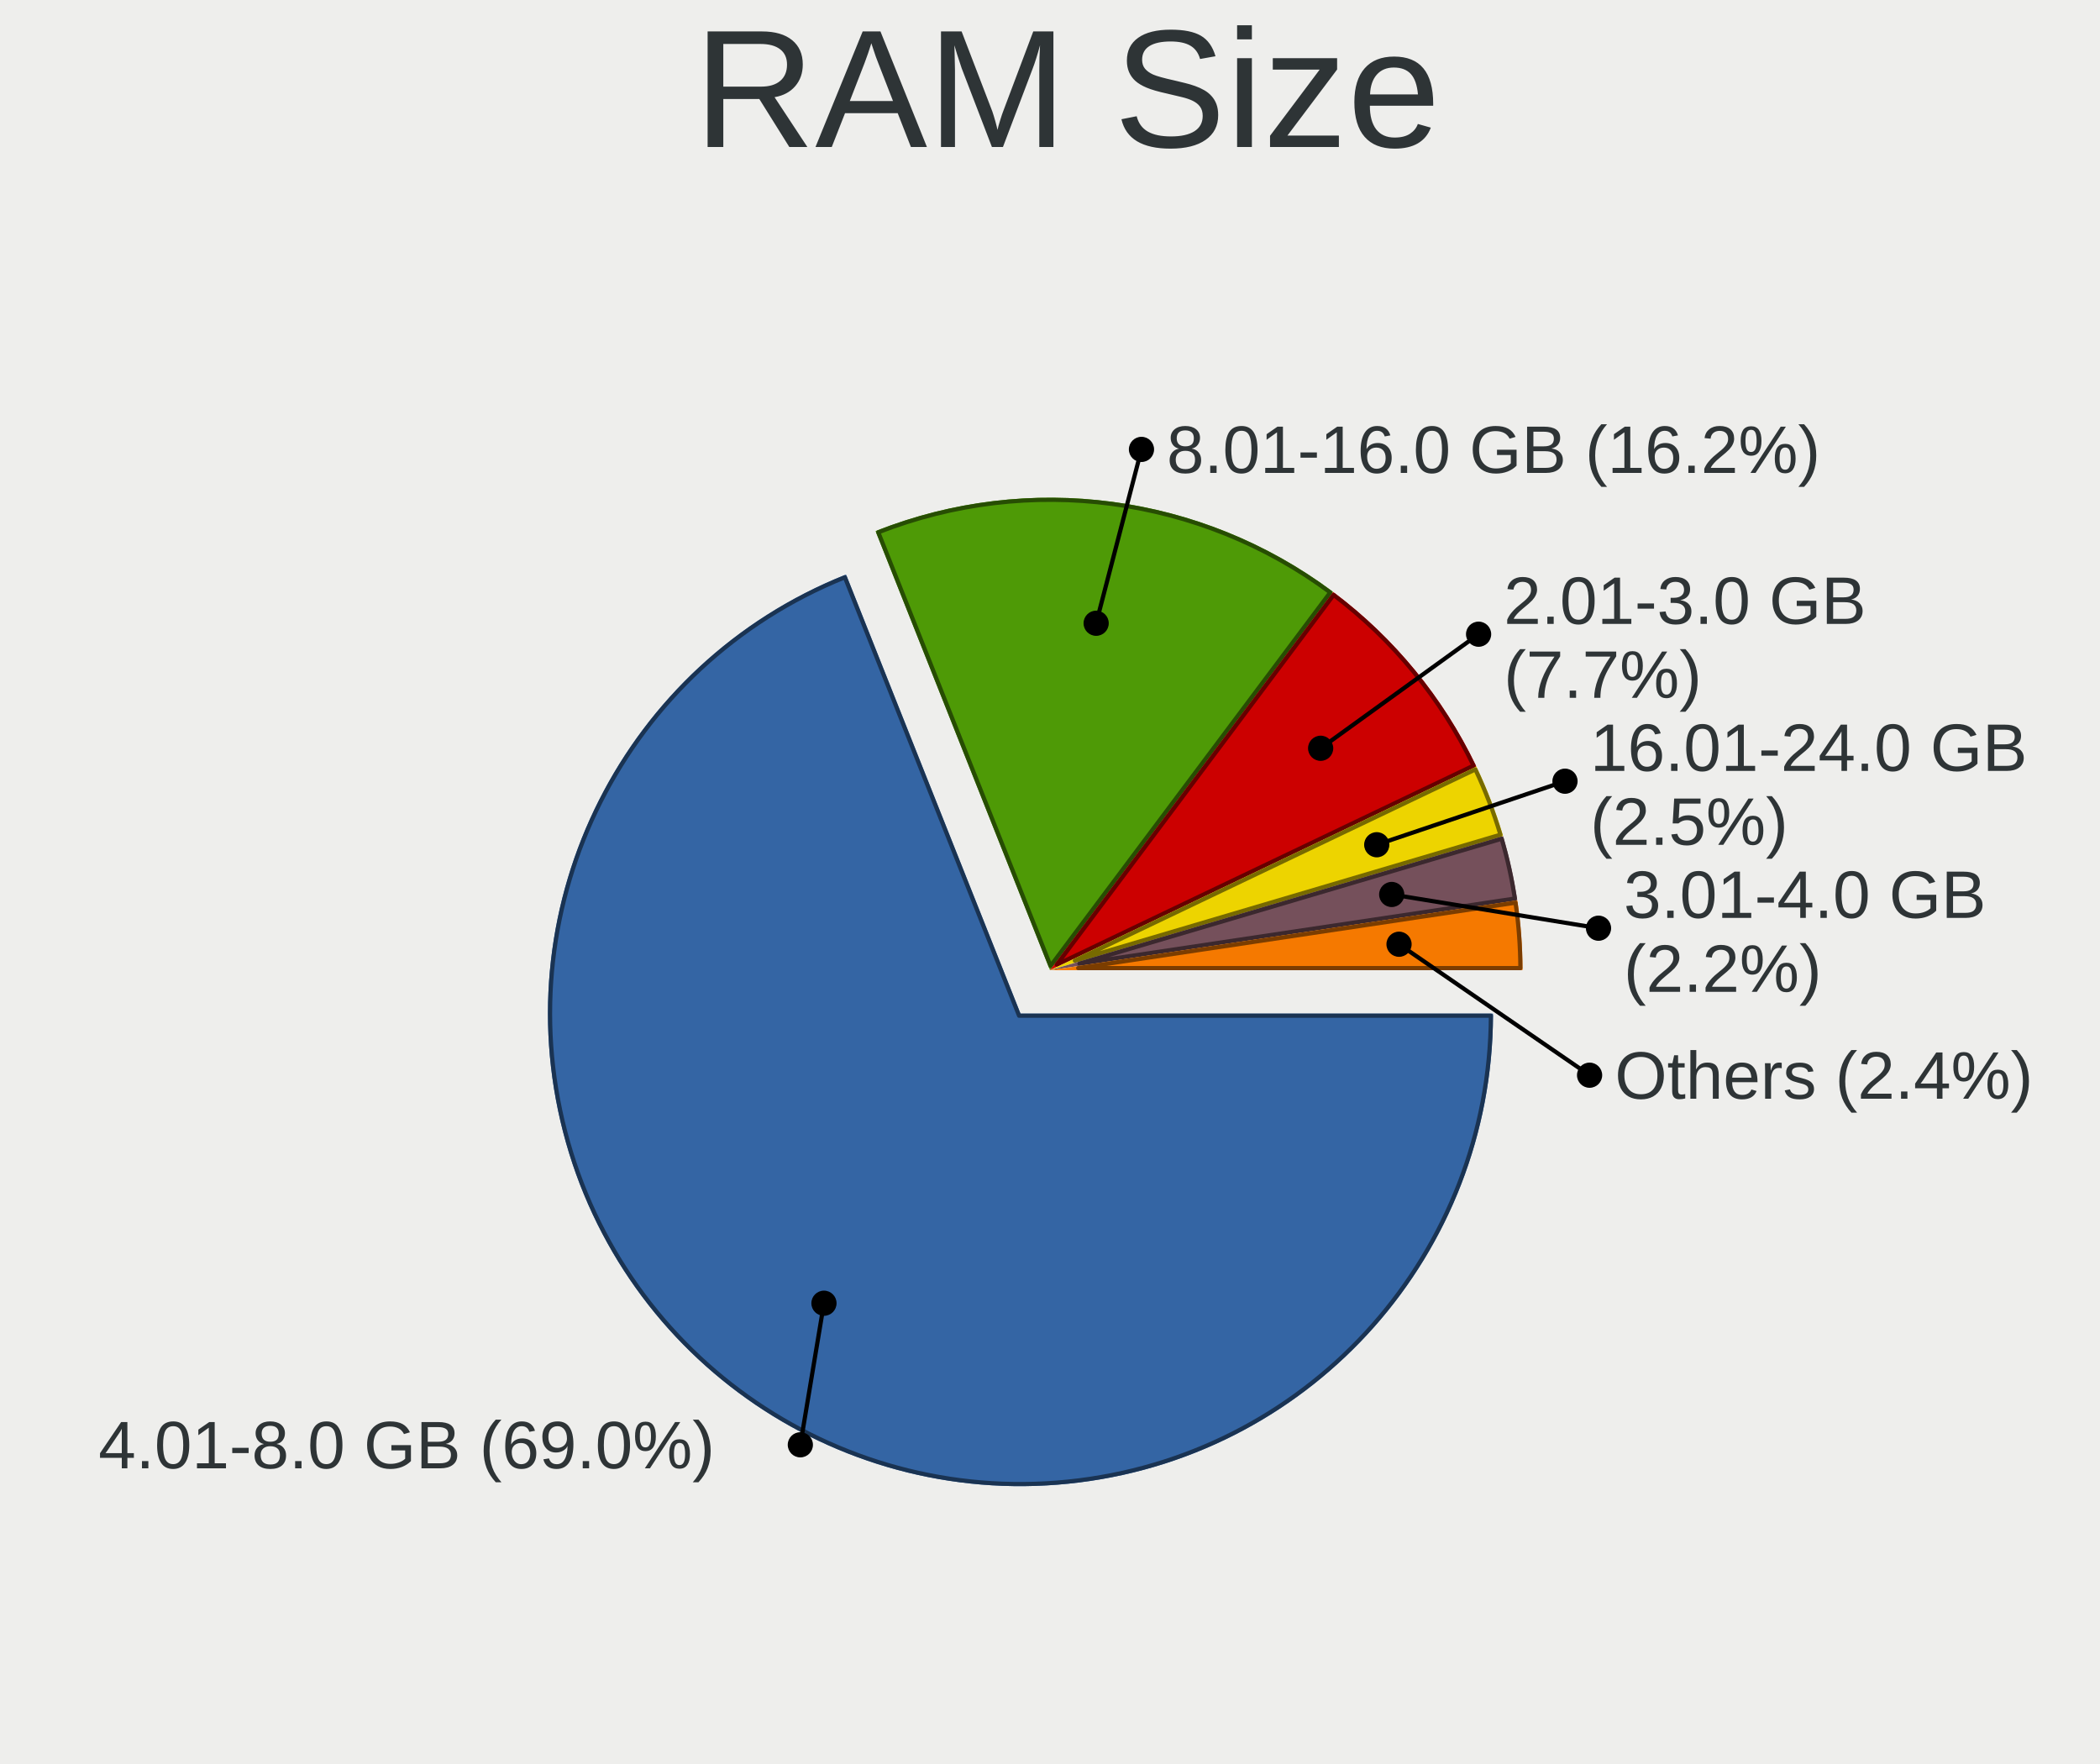
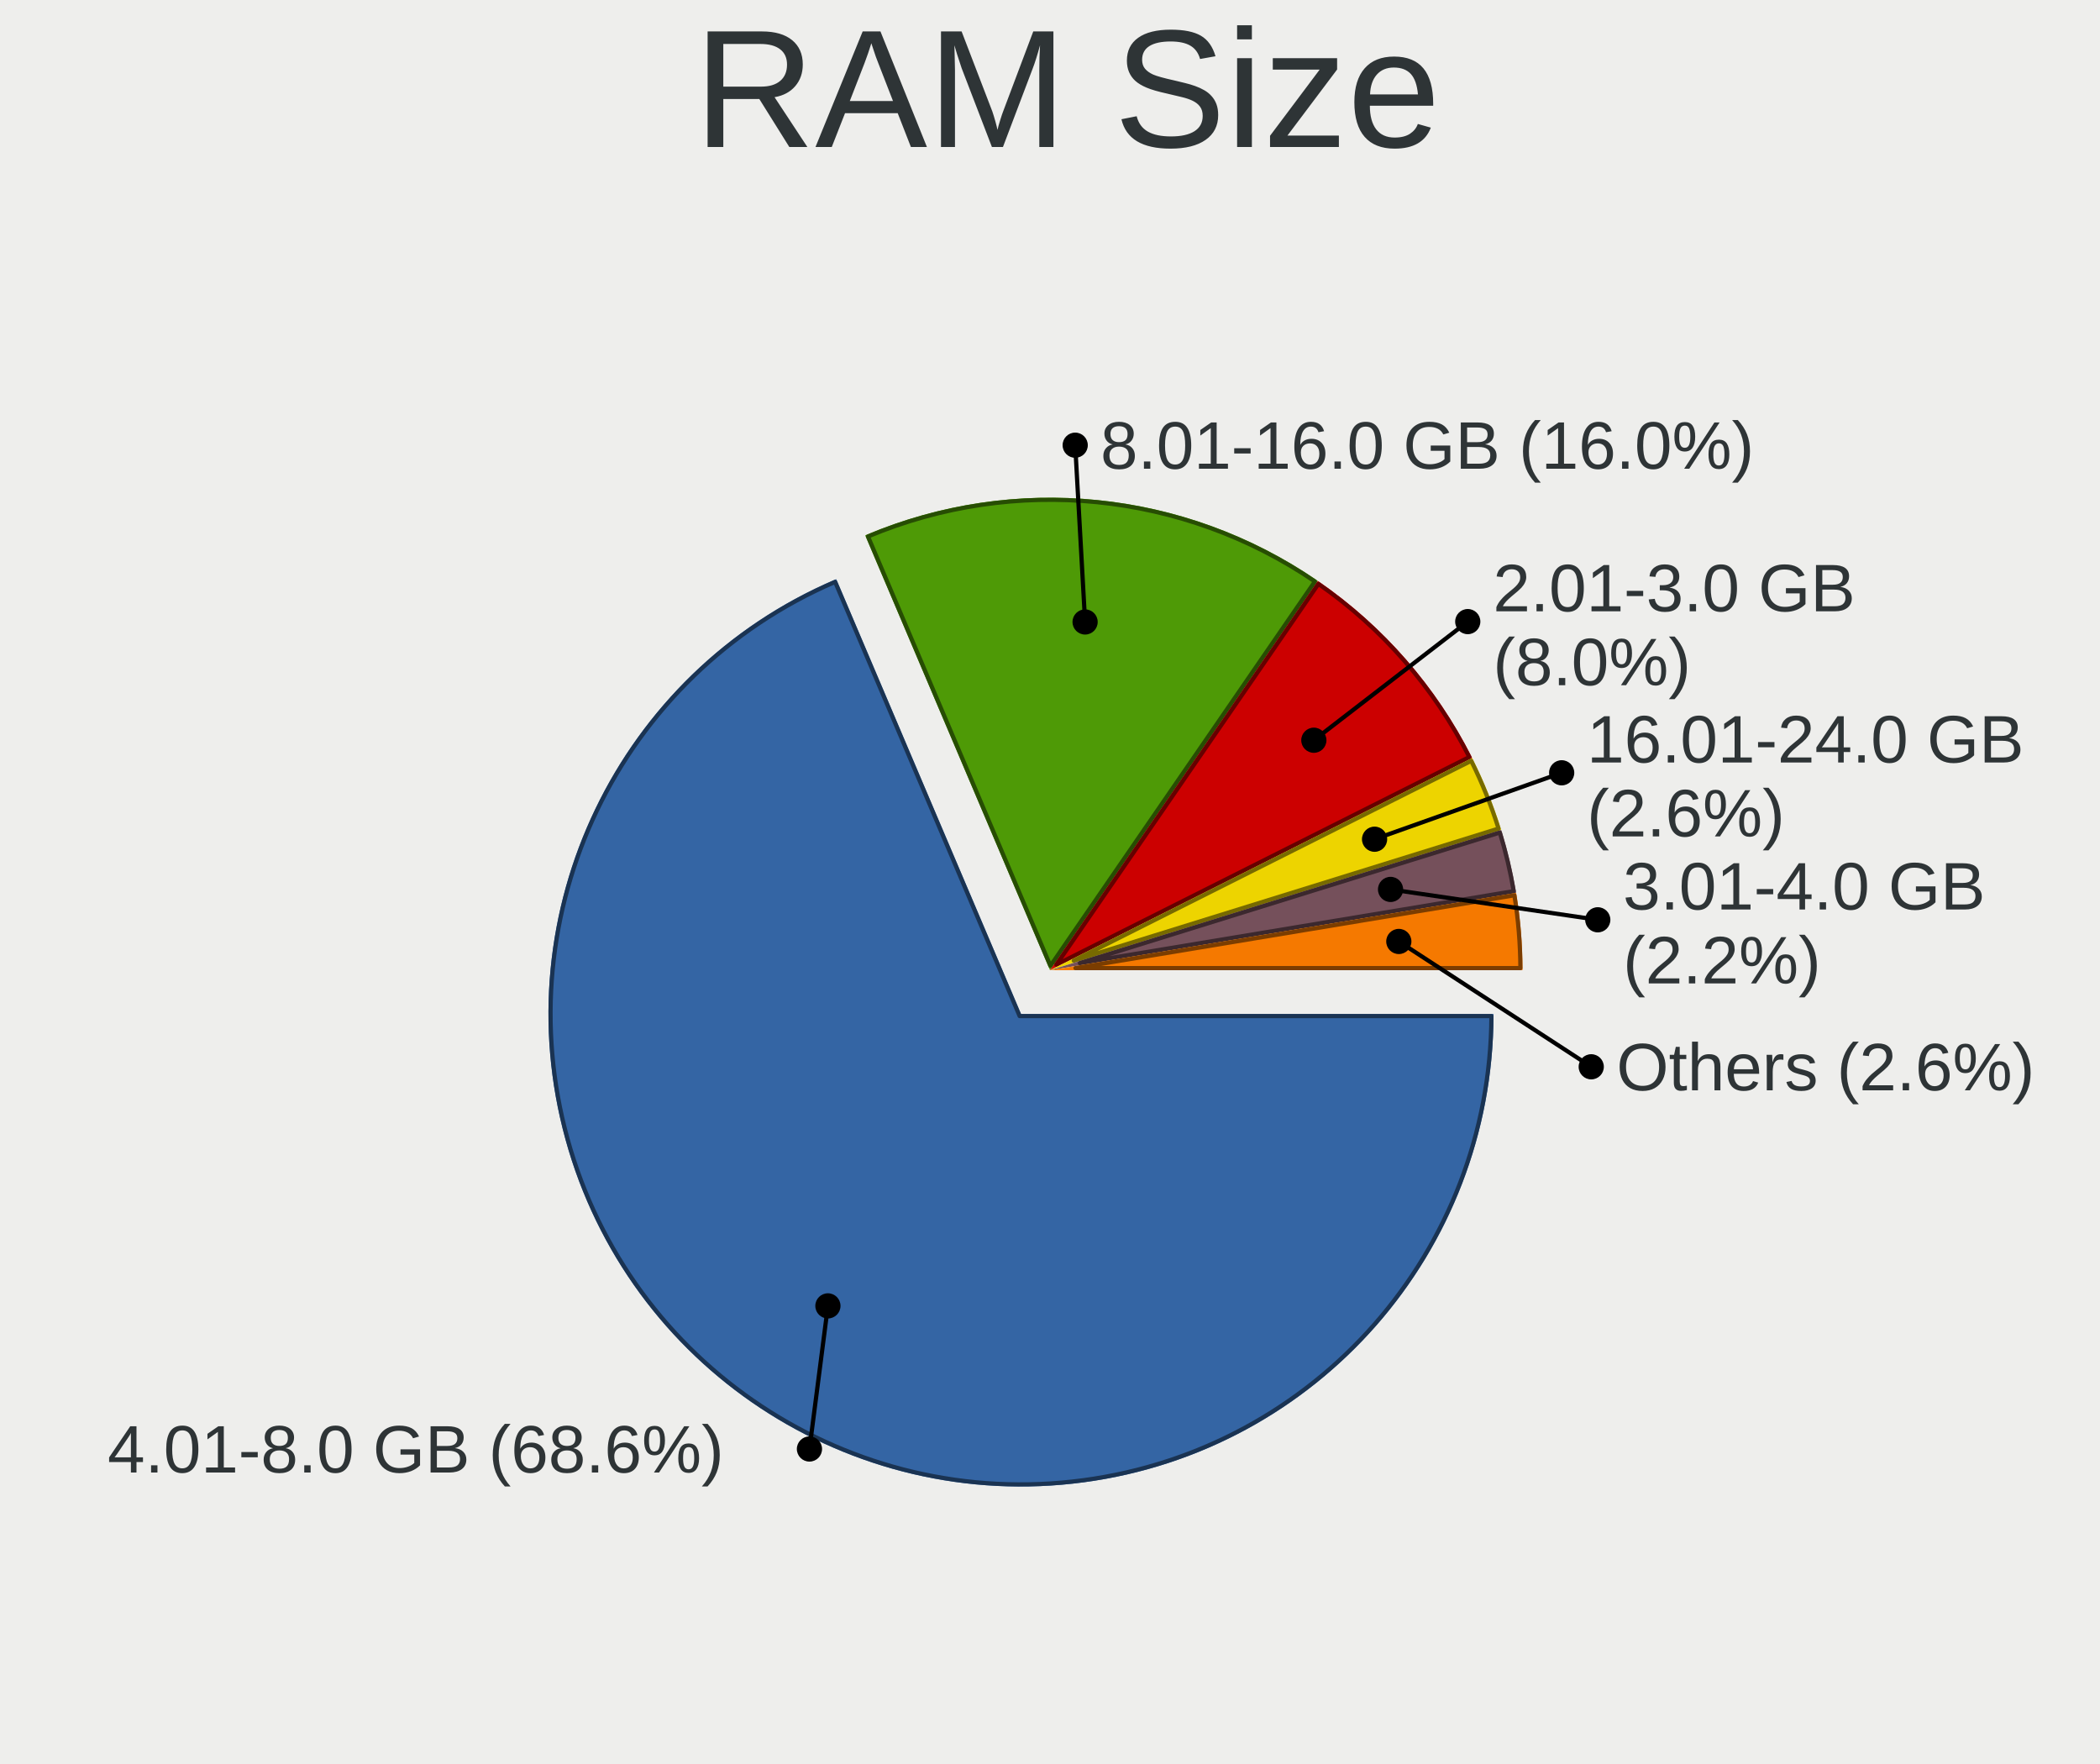
<svg xmlns="http://www.w3.org/2000/svg" width="500" height="420" version="1.0" id="ezcGraph">
  <defs />
  <g id="ezcGraphChart" color-rendering="optimizeQuality" shape-rendering="geometricPrecision" text-rendering="optimizeLegibility">
    <path d=" M 0,420 L 0,0 L 500,0 L 500,420 L 0,420 z " style="fill: #eeeeec; fill-opacity: 1.00; stroke: none;" id="ezcGraphPolygon_1" />
    <path d=" M 0,42 L 0,0 L 500,0 L 500,42 L 0,42 z " style="fill: #000000; fill-opacity: 0.00; stroke: none;" id="ezcGraphPolygon_2" />
-     <path d="M 242.98,241.34 L 355.48,241.34 A 112.50,112.50 0 1,1 201.44,136.79 z" style="fill: #3465a4; fill-opacity: 1.00; stroke: none; cursor: pointer;" id="ezcGraphCircleSector_4" />
-     <path d="M 242.64,241.84 L 354.98,241.84 A 112.00,112.00 0 1,1 201.16,137.44 z" style="fill: none; stroke: #1a3352; stroke-width: 1; stroke-opacity: 1.00; stroke-linecap: round; stroke-linejoin: round;" id="ezcGraphCircleSector_5" />
-     <path d="M 250.00,231.00 L 208.46,126.45 A 112.50,112.50 0 0,1 317.43,140.95 z" style="fill: #4e9a06; fill-opacity: 1.00; stroke: none; cursor: pointer;" id="ezcGraphCircleSector_6" />
-     <path d="M 250.13,229.99 L 209.11,126.73 A 112.00,112.00 0 0,1 316.73,141.05 z" style="fill: none; stroke: #274d03; stroke-width: 1; stroke-opacity: 1.00; stroke-linecap: round; stroke-linejoin: round;" id="ezcGraphCircleSector_7" />
-     <path d="M 250.00,231.00 L 317.43,140.95 A 112.50,112.50 0 0,1 351.52,182.52 z" style="fill: #cc0000; fill-opacity: 1.00; stroke: none; cursor: pointer;" id="ezcGraphCircleSector_8" />
-     <path d="M 251.62,229.67 L 317.53,141.65 A 112.00,112.00 0 0,1 350.85,182.29 z" style="fill: none; stroke: #660000; stroke-width: 1; stroke-opacity: 1.00; stroke-linecap: round; stroke-linejoin: round;" id="ezcGraphCircleSector_9" />
-     <path d="M 250.00,231.00 L 351.52,182.52 A 112.50,112.50 0 0,1 357.88,199.08 z" style="fill: #edd400; fill-opacity: 1.00; stroke: none; cursor: pointer;" id="ezcGraphCircleSector_10" />
-     <path d="M 255.92,228.73 L 351.28,183.19 A 112.00,112.00 0 0,1 357.25,198.74 z" style="fill: none; stroke: #776a00; stroke-width: 1; stroke-opacity: 1.00; stroke-linecap: round; stroke-linejoin: round;" id="ezcGraphCircleSector_11" />
-     <path d="M 250.00,231.00 L 357.88,199.08 A 112.50,112.50 0 0,1 361.26,214.36 z" style="fill: #75505b; fill-opacity: 1.00; stroke: none; cursor: pointer;" id="ezcGraphCircleSector_12" />
-     <path d="M 257.02,229.44 L 357.54,199.70 A 112.00,112.00 0 0,1 360.69,213.94 z" style="fill: none; stroke: #3b282e; stroke-width: 1; stroke-opacity: 1.00; stroke-linecap: round; stroke-linejoin: round;" id="ezcGraphCircleSector_13" />
-     <path d="M 250.00,231.00 L 361.26,214.36 A 112.50,112.50 0 0,1 362.50,231.00 z" style="fill: #f57900; fill-opacity: 1.00; stroke: none;" id="ezcGraphCircleSector_14" />
-     <path d="M 256.72,230.50 L 360.84,214.92 A 112.00,112.00 0 0,1 362.00,230.50 z" style="fill: none; stroke: #7b3d00; stroke-width: 1; stroke-opacity: 1.00; stroke-linecap: round; stroke-linejoin: round;" id="ezcGraphCircleSector_15" />
-     <path d=" M 196.181,310.294 L 190.558,344" style="fill: none; stroke: #000000; stroke-width: 1; stroke-opacity: 1.00; stroke-linecap: round; stroke-linejoin: round;" id="ezcGraphLine_16" />
-     <ellipse cx="196.181" cy="310.294" rx="3" ry="3" style="fill: #000000; fill-opacity: 1.00; stroke: none;" id="ezcGraphCircle_17" />
-     <ellipse cx="190.558" cy="344" rx="3" ry="3" style="fill: #000000; fill-opacity: 1.00; stroke: none;" id="ezcGraphCircle_18" />
-     <path d=" M 260.989,148.394 L 271.78,107" style="fill: none; stroke: #000000; stroke-width: 1; stroke-opacity: 1.00; stroke-linecap: round; stroke-linejoin: round;" id="ezcGraphLine_20" />
-     <ellipse cx="260.989" cy="148.394" rx="3" ry="3" style="fill: #000000; fill-opacity: 1.00; stroke: none;" id="ezcGraphCircle_21" />
-     <ellipse cx="271.78" cy="107" rx="3" ry="3" style="fill: #000000; fill-opacity: 1.00; stroke: none;" id="ezcGraphCircle_22" />
-     <path d=" M 314.44,178.162 L 352.047,151" style="fill: none; stroke: #000000; stroke-width: 1; stroke-opacity: 1.00; stroke-linecap: round; stroke-linejoin: round;" id="ezcGraphLine_24" />
-     <ellipse cx="314.44" cy="178.162" rx="3" ry="3" style="fill: #000000; fill-opacity: 1.00; stroke: none;" id="ezcGraphCircle_25" />
-     <ellipse cx="352.047" cy="151" rx="3" ry="3" style="fill: #000000; fill-opacity: 1.00; stroke: none;" id="ezcGraphCircle_26" />
-     <path d=" M 327.796,201.13 L 372.619,186" style="fill: none; stroke: #000000; stroke-width: 1; stroke-opacity: 1.00; stroke-linecap: round; stroke-linejoin: round;" id="ezcGraphLine_28" />
-     <ellipse cx="327.796" cy="201.13" rx="3" ry="3" style="fill: #000000; fill-opacity: 1.00; stroke: none;" id="ezcGraphCircle_29" />
-     <ellipse cx="372.619" cy="186" rx="3" ry="3" style="fill: #000000; fill-opacity: 1.00; stroke: none;" id="ezcGraphCircle_30" />
-     <path d=" M 331.359,212.969 L 380.599,221" style="fill: none; stroke: #000000; stroke-width: 1; stroke-opacity: 1.00; stroke-linecap: round; stroke-linejoin: round;" id="ezcGraphLine_32" />
-     <ellipse cx="331.359" cy="212.969" rx="3" ry="3" style="fill: #000000; fill-opacity: 1.00; stroke: none;" id="ezcGraphCircle_33" />
-     <ellipse cx="380.599" cy="221" rx="3" ry="3" style="fill: #000000; fill-opacity: 1.00; stroke: none;" id="ezcGraphCircle_34" />
-     <path d=" M 333.104,224.818 L 378.474,256" style="fill: none; stroke: #000000; stroke-width: 1; stroke-opacity: 1.00; stroke-linecap: round; stroke-linejoin: round;" id="ezcGraphLine_36" />
-     <ellipse cx="333.104" cy="224.818" rx="3" ry="3" style="fill: #000000; fill-opacity: 1.00; stroke: none;" id="ezcGraphCircle_37" />
-     <ellipse cx="378.474" cy="256" rx="3" ry="3" style="fill: #000000; fill-opacity: 1.00; stroke: none;" id="ezcGraphCircle_38" />
+     <path d="M 243.10,241.42 L 355.60,241.42 A 112.50,112.50 0 1,1 199.10,137.89 z" style="fill: #3465a4; fill-opacity: 1.00; stroke: none; cursor: pointer;" id="ezcGraphCircleSector_4" />
+     <path d="M 242.77,241.92 L 355.10,241.92 A 112.00,112.00 0 1,1 198.84,138.54 z" style="fill: none; stroke: #1a3352; stroke-width: 1; stroke-opacity: 1.00; stroke-linecap: round; stroke-linejoin: round;" id="ezcGraphCircleSector_5" />
+     <path d="M 250.00,231.00 L 206.00,127.46 A 112.50,112.50 0 0,1 313.78,138.32 z" style="fill: #4e9a06; fill-opacity: 1.00; stroke: none; cursor: pointer;" id="ezcGraphCircleSector_6" />
+     <path d="M 250.10,229.97 L 206.66,127.73 A 112.00,112.00 0 0,1 313.08,138.45 z" style="fill: none; stroke: #274d03; stroke-width: 1; stroke-opacity: 1.00; stroke-linecap: round; stroke-linejoin: round;" id="ezcGraphCircleSector_7" />
+     <path d="M 250.00,231.00 L 313.78,138.32 A 112.50,112.50 0 0,1 350.52,180.48 z" style="fill: #cc0000; fill-opacity: 1.00; stroke: none; cursor: pointer;" id="ezcGraphCircleSector_8" />
+     <path d="M 251.52,229.68 L 313.91,139.02 A 112.00,112.00 0 0,1 349.85,180.25 z" style="fill: none; stroke: #660000; stroke-width: 1; stroke-opacity: 1.00; stroke-linecap: round; stroke-linejoin: round;" id="ezcGraphCircleSector_9" />
+     <path d="M 250.00,231.00 L 350.52,180.48 A 112.50,112.50 0 0,1 357.43,197.61 z" style="fill: #edd400; fill-opacity: 1.00; stroke: none; cursor: pointer;" id="ezcGraphCircleSector_10" />
+     <path d="M 255.65,228.72 L 350.29,181.15 A 112.00,112.00 0 0,1 356.80,197.28 z" style="fill: none; stroke: #776a00; stroke-width: 1; stroke-opacity: 1.00; stroke-linecap: round; stroke-linejoin: round;" id="ezcGraphCircleSector_11" />
+     <path d="M 250.00,231.00 L 357.43,197.61 A 112.50,112.50 0 0,1 360.98,212.59 z" style="fill: #75505b; fill-opacity: 1.00; stroke: none; cursor: pointer;" id="ezcGraphCircleSector_12" />
+     <path d="M 257.11,229.31 L 357.10,198.23 A 112.00,112.00 0 0,1 360.41,212.18 z" style="fill: none; stroke: #3b282e; stroke-width: 1; stroke-opacity: 1.00; stroke-linecap: round; stroke-linejoin: round;" id="ezcGraphCircleSector_13" />
+     <path d="M 250.00,231.00 L 360.98,212.59 A 112.50,112.50 0 0,1 362.50,231.00 z" style="fill: #f57900; fill-opacity: 1.00; stroke: none;" id="ezcGraphCircleSector_14" />
+     <path d="M 256.07,230.50 L 360.57,213.16 A 112.00,112.00 0 0,1 362.00,230.50 z" style="fill: none; stroke: #7b3d00; stroke-width: 1; stroke-opacity: 1.00; stroke-linecap: round; stroke-linejoin: round;" id="ezcGraphCircleSector_15" />
+     <path d=" M 197.122,310.925 L 192.726,345" style="fill: none; stroke: #000000; stroke-width: 1; stroke-opacity: 1.00; stroke-linecap: round; stroke-linejoin: round;" id="ezcGraphLine_16" />
+     <ellipse cx="197.122" cy="310.925" rx="3" ry="3" style="fill: #000000; fill-opacity: 1.00; stroke: none;" id="ezcGraphCircle_17" />
+     <ellipse cx="192.726" cy="345" rx="3" ry="3" style="fill: #000000; fill-opacity: 1.00; stroke: none;" id="ezcGraphCircle_18" />
+     <path d=" M 258.357,148.087 L 256,106" style="fill: none; stroke: #000000; stroke-width: 1; stroke-opacity: 1.00; stroke-linecap: round; stroke-linejoin: round;" id="ezcGraphLine_20" />
+     <ellipse cx="258.357" cy="148.087" rx="3" ry="3" style="fill: #000000; fill-opacity: 1.00; stroke: none;" id="ezcGraphCircle_21" />
+     <ellipse cx="256" cy="106" rx="3" ry="3" style="fill: #000000; fill-opacity: 1.00; stroke: none;" id="ezcGraphCircle_22" />
+     <path d=" M 312.82,176.245 L 349.467,148" style="fill: none; stroke: #000000; stroke-width: 1; stroke-opacity: 1.00; stroke-linecap: round; stroke-linejoin: round;" id="ezcGraphLine_24" />
+     <ellipse cx="312.82" cy="176.245" rx="3" ry="3" style="fill: #000000; fill-opacity: 1.00; stroke: none;" id="ezcGraphCircle_25" />
+     <ellipse cx="349.467" cy="148" rx="3" ry="3" style="fill: #000000; fill-opacity: 1.00; stroke: none;" id="ezcGraphCircle_26" />
+     <path d=" M 327.278,199.814 L 371.827,184" style="fill: none; stroke: #000000; stroke-width: 1; stroke-opacity: 1.00; stroke-linecap: round; stroke-linejoin: round;" id="ezcGraphLine_28" />
+     <ellipse cx="327.278" cy="199.814" rx="3" ry="3" style="fill: #000000; fill-opacity: 1.00; stroke: none;" id="ezcGraphCircle_29" />
+     <ellipse cx="371.827" cy="184" rx="3" ry="3" style="fill: #000000; fill-opacity: 1.00; stroke: none;" id="ezcGraphCircle_30" />
+     <path d=" M 331.084,211.768 L 380.423,219" style="fill: none; stroke: #000000; stroke-width: 1; stroke-opacity: 1.00; stroke-linecap: round; stroke-linejoin: round;" id="ezcGraphLine_32" />
+     <ellipse cx="331.084" cy="211.768" rx="3" ry="3" style="fill: #000000; fill-opacity: 1.00; stroke: none;" id="ezcGraphCircle_33" />
+     <ellipse cx="380.423" cy="219" rx="3" ry="3" style="fill: #000000; fill-opacity: 1.00; stroke: none;" id="ezcGraphCircle_34" />
+     <path d=" M 333.052,224.158 L 378.866,254" style="fill: none; stroke: #000000; stroke-width: 1; stroke-opacity: 1.00; stroke-linecap: round; stroke-linejoin: round;" id="ezcGraphLine_36" />
+     <ellipse cx="333.052" cy="224.158" rx="3" ry="3" style="fill: #000000; fill-opacity: 1.00; stroke: none;" id="ezcGraphCircle_37" />
+     <ellipse cx="378.866" cy="254" rx="3" ry="3" style="fill: #000000; fill-opacity: 1.00; stroke: none;" id="ezcGraphCircle_38" />
    <g id="ezcGraphTextBox_3">
      <path d=" M 164.7,42 L 164.7,0.5 L 335.8,0.5 L 335.8,42 L 164.7,42 z " style="fill: #ffffff; fill-opacity: 0.00; stroke: none;" id="ezcGraphPolygon_40" />
      <text id="ezcGraphTextBox_3_text" x="165.2" text-length="169.6px" y="35" style="font-size: 40px; font-family: 'Arial'; fill: #2e3436; fill-opacity: 1.00; stroke: none;">RAM Size</text>
    </g>
    <g id="ezcGraphTextBox_19" style=" cursor: pointer;">
-       <path d=" M 22.938,353 L 22.938,335.5 L 185.558,335.5 L 185.558,353 L 22.938,353 z " style="fill: #ffffff; fill-opacity: 0.00; stroke: none;" id="ezcGraphPolygon_41" />
-       <text id="ezcGraphTextBox_19_text" x="23.438" text-length="161.12px" y="349.6" style="font-size: 16px; font-family: 'Arial'; fill: #2e3436; fill-opacity: 1.00; stroke: none;">4.01-8.0 GB (69.0%)</text>
+       <path d=" M 25.106,354 L 25.106,336.5 L 187.726,336.5 L 187.726,354 L 25.106,354 z " style="fill: #ffffff; fill-opacity: 0.00; stroke: none;" id="ezcGraphPolygon_41" />
+       <text id="ezcGraphTextBox_19_text" x="25.606" text-length="161.12px" y="350.6" style="font-size: 16px; font-family: 'Arial'; fill: #2e3436; fill-opacity: 1.00; stroke: none;">4.01-8.0 GB (68.6%)</text>
    </g>
    <g id="ezcGraphTextBox_23" style=" cursor: pointer;">
-       <path d=" M 277.28,116 L 277.28,98.5 L 448.38,98.5 L 448.38,116 L 277.28,116 z " style="fill: #ffffff; fill-opacity: 0.00; stroke: none;" id="ezcGraphPolygon_42" />
-       <text id="ezcGraphTextBox_23_text" x="277.78" text-length="169.6px" y="112.6" style="font-size: 16px; font-family: 'Arial'; fill: #2e3436; fill-opacity: 1.00; stroke: none;">8.01-16.0 GB (16.2%)</text>
+       <path d=" M 261.5,115 L 261.5,97.5 L 432.6,97.5 L 432.6,115 L 261.5,115 z " style="fill: #ffffff; fill-opacity: 0.00; stroke: none;" id="ezcGraphPolygon_42" />
+       <text id="ezcGraphTextBox_23_text" x="262" text-length="169.6px" y="111.6" style="font-size: 16px; font-family: 'Arial'; fill: #2e3436; fill-opacity: 1.00; stroke: none;">8.01-16.0 GB (16.0%)</text>
    </g>
    <g id="ezcGraphTextBox_27" style=" cursor: pointer;">
-       <path d=" M 357.547,168.05 L 357.547,134.45 L 452.327,134.45 L 452.327,168.05 L 357.547,168.05 z " style="fill: #ffffff; fill-opacity: 0.00; stroke: none;" id="ezcGraphPolygon_43" />
-       <text id="ezcGraphTextBox_27_text" x="358.047" text-length="93.28px" y="148.55" style="font-size: 16px; font-family: 'Arial'; fill: #2e3436; fill-opacity: 1.00; stroke: none;">2.01-3.0 GB</text>
-       <text id="ezcGraphTextBox_27_text" x="358.047" text-length="50.88px" y="166.15" style="font-size: 16px; font-family: 'Arial'; fill: #2e3436; fill-opacity: 1.00; stroke: none;">(7.7%)</text>
+       <path d=" M 354.967,165.05 L 354.967,131.45 L 449.747,131.45 L 449.747,165.05 L 354.967,165.05 z " style="fill: #ffffff; fill-opacity: 0.00; stroke: none;" id="ezcGraphPolygon_43" />
+       <text id="ezcGraphTextBox_27_text" x="355.467" text-length="93.28px" y="145.55" style="font-size: 16px; font-family: 'Arial'; fill: #2e3436; fill-opacity: 1.00; stroke: none;">2.01-3.0 GB</text>
+       <text id="ezcGraphTextBox_27_text" x="355.467" text-length="50.88px" y="163.15" style="font-size: 16px; font-family: 'Arial'; fill: #2e3436; fill-opacity: 1.00; stroke: none;">(8.0%)</text>
    </g>
    <g id="ezcGraphTextBox_31" style=" cursor: pointer;">
-       <path d=" M 378.119,203.05 L 378.119,169.45 L 489.859,169.45 L 489.859,203.05 L 378.119,203.05 z " style="fill: #ffffff; fill-opacity: 0.00; stroke: none;" id="ezcGraphPolygon_44" />
-       <text id="ezcGraphTextBox_31_text" x="378.619" text-length="110.24px" y="183.55" style="font-size: 16px; font-family: 'Arial'; fill: #2e3436; fill-opacity: 1.00; stroke: none;">16.01-24.0 GB</text>
-       <text id="ezcGraphTextBox_31_text" x="378.619" text-length="50.88px" y="201.15" style="font-size: 16px; font-family: 'Arial'; fill: #2e3436; fill-opacity: 1.00; stroke: none;">(2.5%)</text>
+       <path d=" M 377.327,201.05 L 377.327,167.45 L 489.067,167.45 L 489.067,201.05 L 377.327,201.05 z " style="fill: #ffffff; fill-opacity: 0.00; stroke: none;" id="ezcGraphPolygon_44" />
+       <text id="ezcGraphTextBox_31_text" x="377.827" text-length="110.24px" y="181.55" style="font-size: 16px; font-family: 'Arial'; fill: #2e3436; fill-opacity: 1.00; stroke: none;">16.01-24.0 GB</text>
+       <text id="ezcGraphTextBox_31_text" x="377.827" text-length="50.88px" y="199.15" style="font-size: 16px; font-family: 'Arial'; fill: #2e3436; fill-opacity: 1.00; stroke: none;">(2.6%)</text>
    </g>
    <g id="ezcGraphTextBox_35" style=" cursor: pointer;">
-       <path d=" M 386.099,238.05 L 386.099,204.45 L 480.879,204.45 L 480.879,238.05 L 386.099,238.05 z " style="fill: #ffffff; fill-opacity: 0.00; stroke: none;" id="ezcGraphPolygon_45" />
-       <text id="ezcGraphTextBox_35_text" x="386.599" text-length="93.28px" y="218.55" style="font-size: 16px; font-family: 'Arial'; fill: #2e3436; fill-opacity: 1.00; stroke: none;">3.01-4.0 GB</text>
-       <text id="ezcGraphTextBox_35_text" x="386.599" text-length="50.88px" y="236.15" style="font-size: 16px; font-family: 'Arial'; fill: #2e3436; fill-opacity: 1.00; stroke: none;">(2.2%)</text>
+       <path d=" M 385.923,236.05 L 385.923,202.45 L 480.703,202.45 L 480.703,236.05 L 385.923,236.05 z " style="fill: #ffffff; fill-opacity: 0.00; stroke: none;" id="ezcGraphPolygon_45" />
+       <text id="ezcGraphTextBox_35_text" x="386.423" text-length="93.28px" y="216.55" style="font-size: 16px; font-family: 'Arial'; fill: #2e3436; fill-opacity: 1.00; stroke: none;">3.01-4.0 GB</text>
+       <text id="ezcGraphTextBox_35_text" x="386.423" text-length="50.88px" y="234.15" style="font-size: 16px; font-family: 'Arial'; fill: #2e3436; fill-opacity: 1.00; stroke: none;">(2.2%)</text>
    </g>
    <g id="ezcGraphTextBox_39">
-       <path d=" M 383.974,265 L 383.974,247.5 L 495.714,247.5 L 495.714,265 L 383.974,265 z " style="fill: #ffffff; fill-opacity: 0.00; stroke: none;" id="ezcGraphPolygon_46" />
-       <text id="ezcGraphTextBox_39_text" x="384.474" text-length="110.24px" y="261.6" style="font-size: 16px; font-family: 'Arial'; fill: #2e3436; fill-opacity: 1.00; stroke: none;">Others (2.4%)</text>
+       <path d=" M 384.366,263 L 384.366,245.5 L 496.106,245.5 L 496.106,263 L 384.366,263 z " style="fill: #ffffff; fill-opacity: 0.00; stroke: none;" id="ezcGraphPolygon_46" />
+       <text id="ezcGraphTextBox_39_text" x="384.866" text-length="110.24px" y="259.6" style="font-size: 16px; font-family: 'Arial'; fill: #2e3436; fill-opacity: 1.00; stroke: none;">Others (2.6%)</text>
    </g>
  </g>
</svg>
